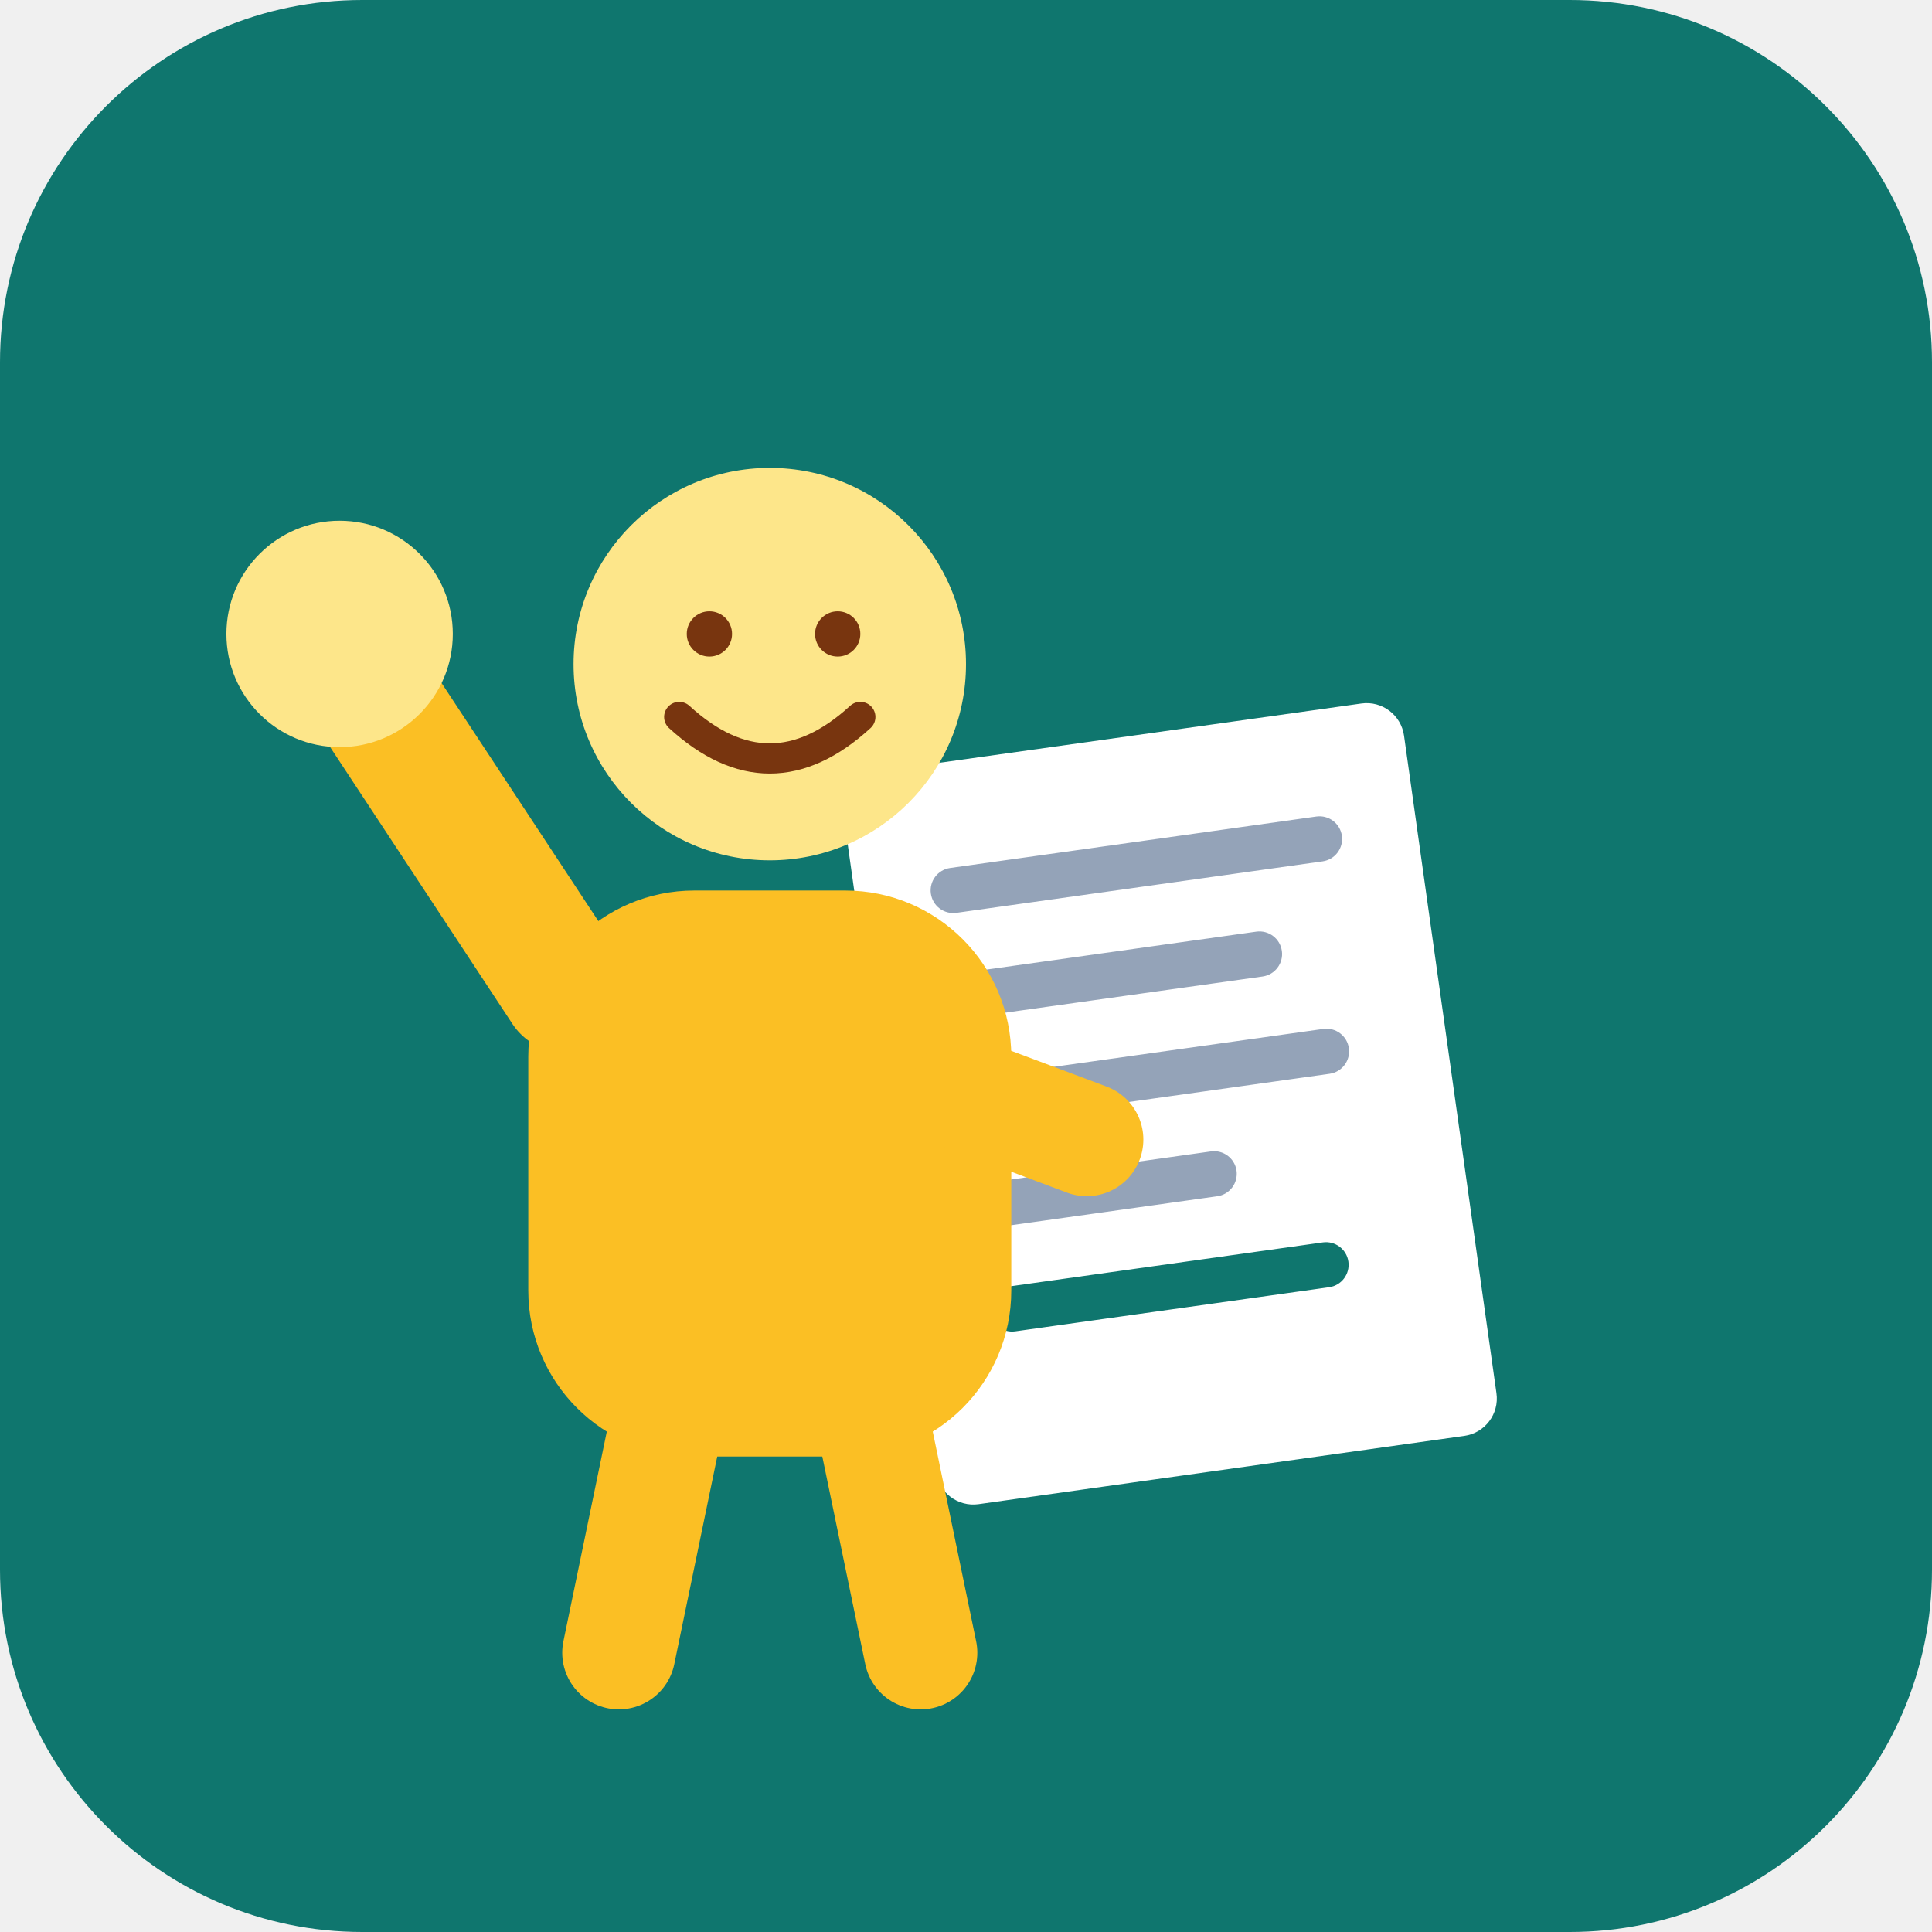
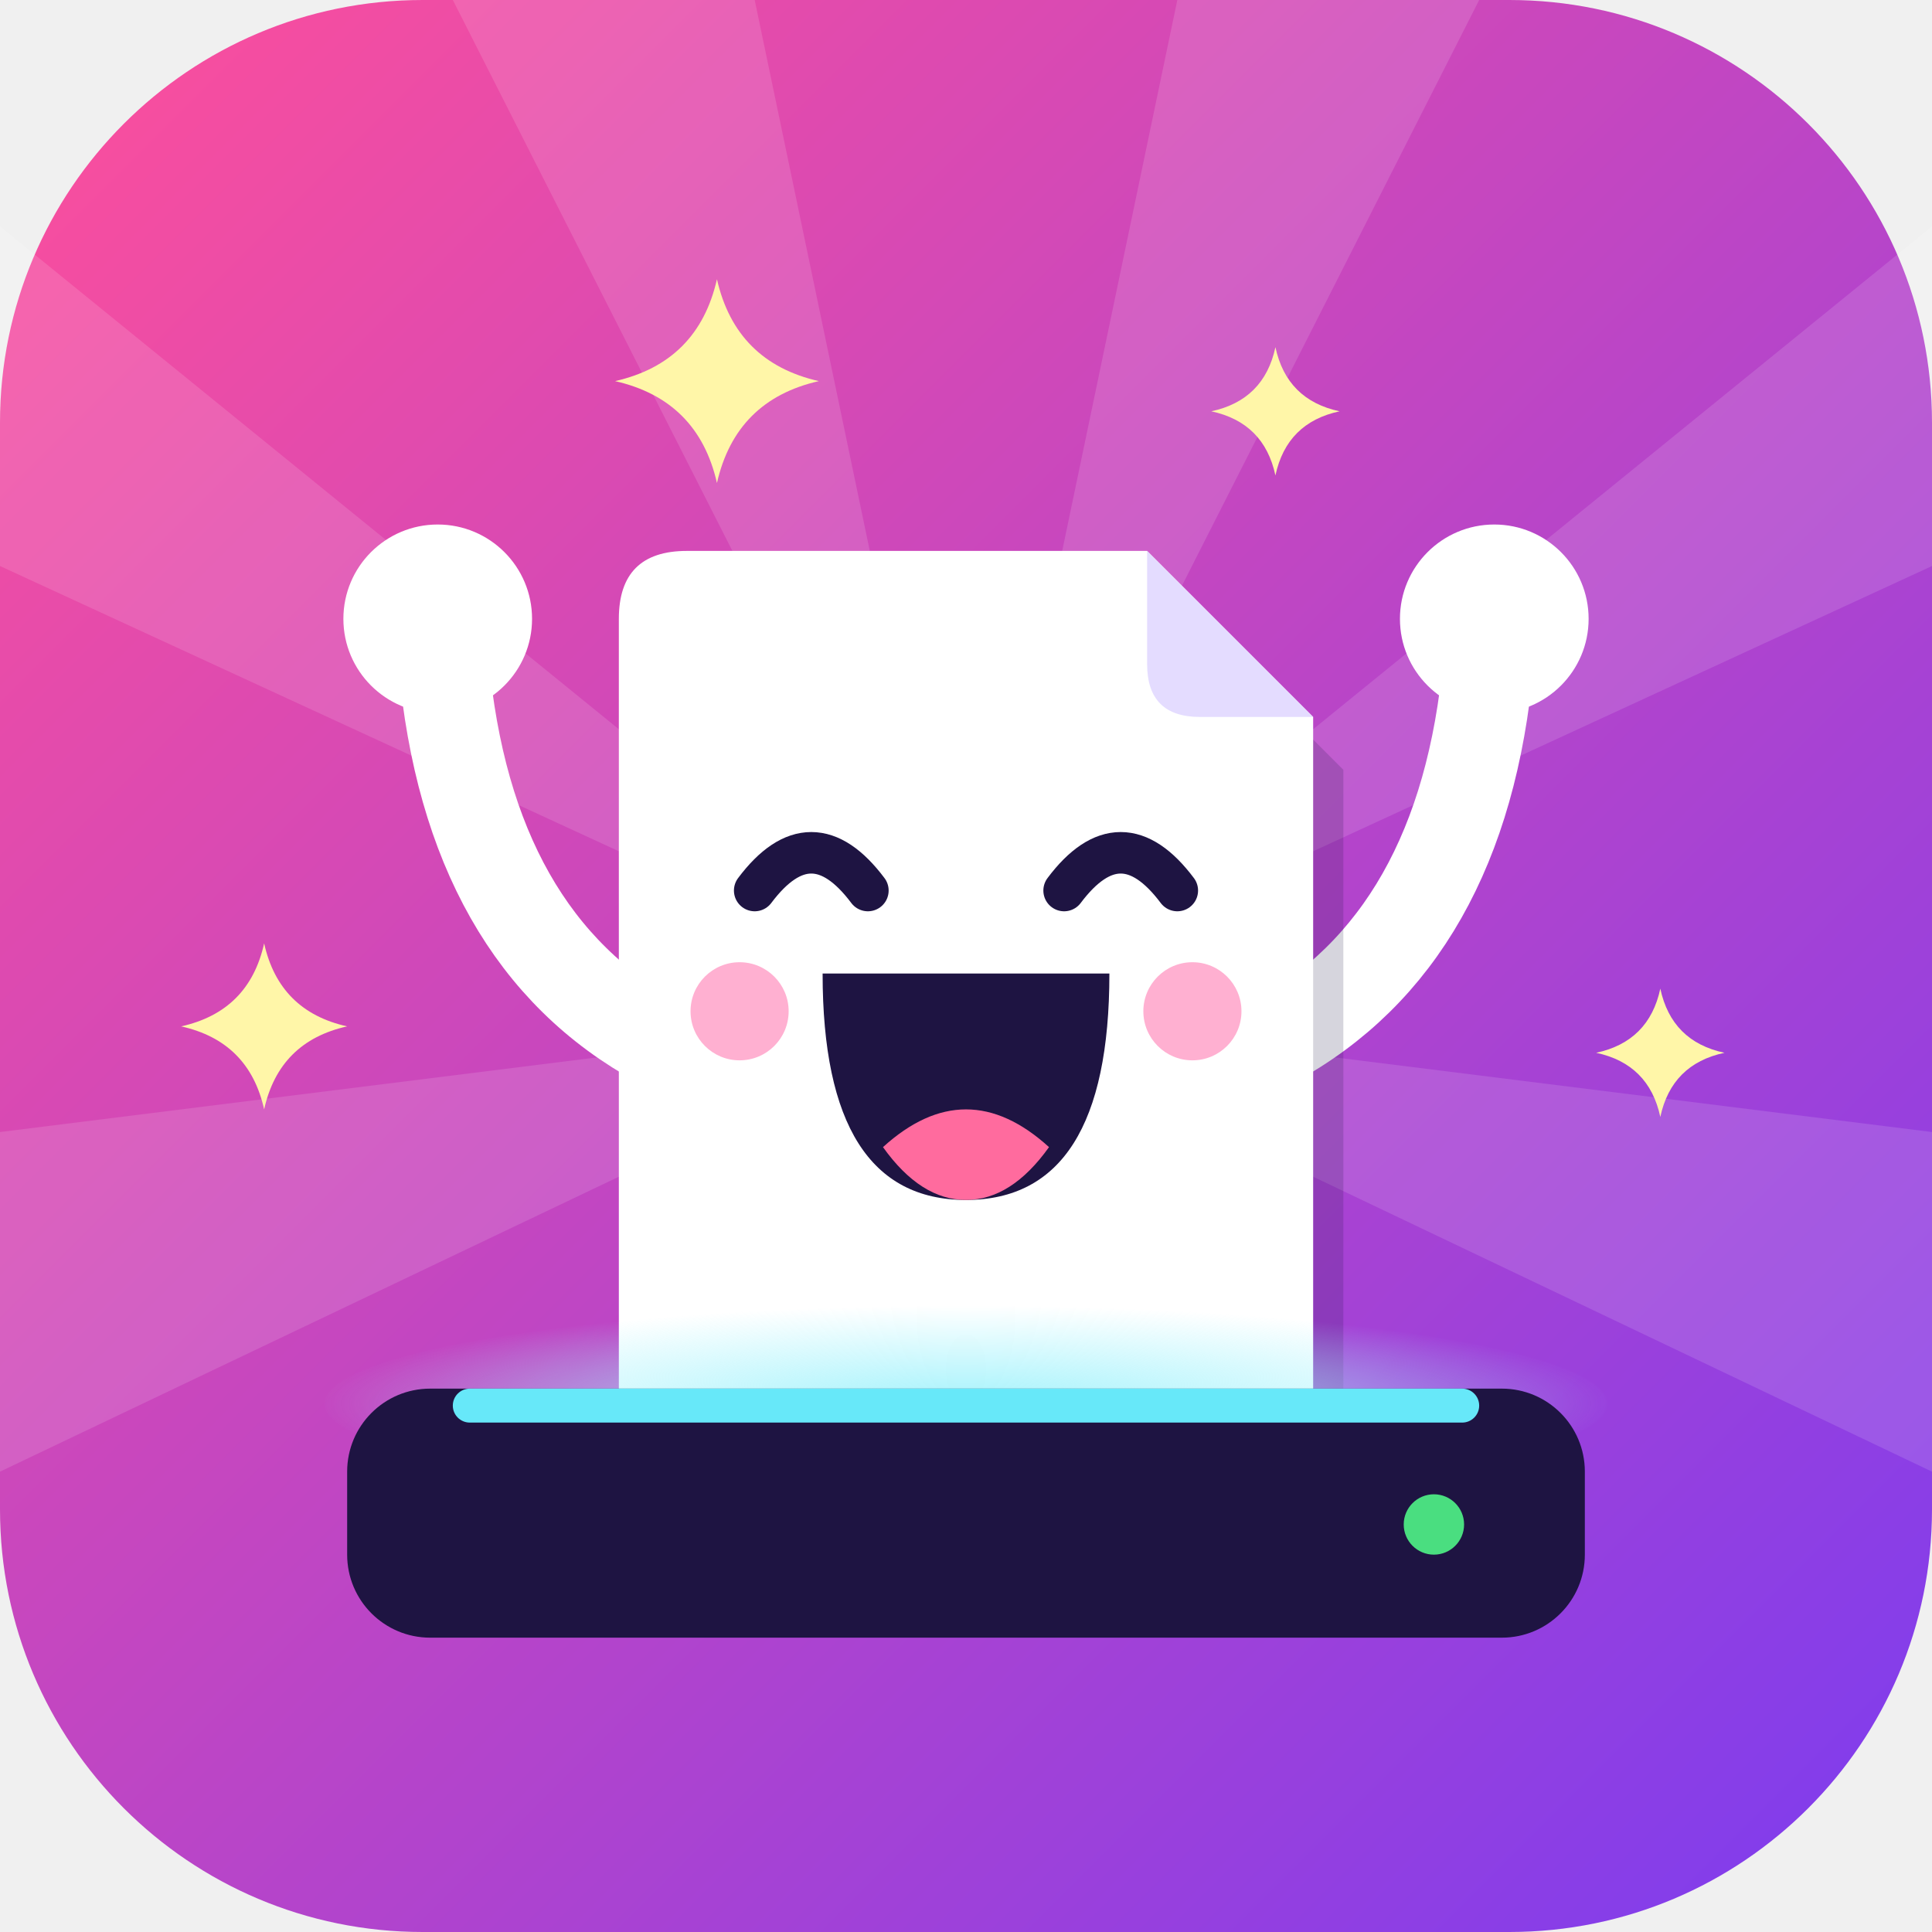
<svg xmlns="http://www.w3.org/2000/svg" viewBox="0 0 512 512" width="512" height="512">
-   <rect width="512" height="512" rx="96" fill="#0f766e" />
-   <g transform="rotate(-8 300 300)">
-     <rect x="236" y="196" width="150" height="196" rx="10" fill="#ffffff" />
-     <rect x="256" y="224" width="110" height="12" rx="6" fill="#94a3b8" />
-     <rect x="256" y="252" width="90" height="12" rx="6" fill="#94a3b8" />
-     <rect x="256" y="280" width="104" height="12" rx="6" fill="#94a3b8" />
-     <rect x="256" y="308" width="70" height="12" rx="6" fill="#94a3b8" />
-     <rect x="256" y="336" width="96" height="12" rx="6" fill="#0f766e" />
+   <defs>
+     <linearGradient id="bg" x1="0" y1="0" x2="1" y2="1">
+       <stop offset="0" stop-color="#ff4f9a" />
+       <stop offset="1" stop-color="#7b3cf0" />
+     </linearGradient>
+     <radialGradient id="beam" cx="0.5" cy="0.5" r="0.5">
+       <stop offset="0" stop-color="#a5f3fc" />
+       <stop offset="1" stop-color="#a5f3fc" stop-opacity="0" />
+     </radialGradient>
+   </defs>
+   <rect width="512" height="512" rx="112" fill="url(#bg)" />
+   <g fill="#ffffff" opacity="0.13">
+     <path d="M256 268 L120 0 H200 Z" />
+     <path d="M256 268 L312 0 H392 Z" />
+     <path d="M256 268 L512 60 V150 Z" />
+     <path d="M256 268 L0 150 V60 Z" />
+     <path d="M256 268 L512 300 V390 Z" />
+     <path d="M256 268 L0 390 V300 Z" />
  </g>
-   <rect x="140" y="236" width="128" height="150" rx="44" fill="#fbbf24" />
-   <circle cx="204" cy="176" r="52" fill="#fde68a" />
-   <path d="M180 190 q24 22 48 0" stroke="#78350f" stroke-width="8" fill="none" stroke-linecap="round" />
-   <circle cx="188" cy="168" r="6" fill="#78350f" />
-   <circle cx="222" cy="168" r="6" fill="#78350f" />
-   <path d="M150 262 L96 180" stroke="#fbbf24" stroke-width="34" stroke-linecap="round" />
-   <circle cx="90" cy="168" r="30" fill="#fde68a" />
-   <path d="M256 290 L288 302" stroke="#fbbf24" stroke-width="30" stroke-linecap="round" />
-   <path d="M176 380 L164 438 M232 380 L244 438" stroke="#fbbf24" stroke-width="30" stroke-linecap="round" />
+   <g stroke="#ffffff" stroke-width="24" stroke-linecap="round" fill="none">
+     <path d="M178 278 Q126 252 118 180" />
+     <path d="M334 278 Q386 252 394 180" />
+   </g>
+   <circle cx="116" cy="164" r="25" fill="#ffffff" />
+   <circle cx="396" cy="164" r="25" fill="#ffffff" />
+   <path d="M172 152 H306 L350 196 V400 H172 Z" fill="#1e1442" opacity="0.18" transform="translate(6 8)" />
+   <path d="M182 146 H304 L348 190 V400 H164 V164 Q164 146 182 146 Z" fill="#ffffff" />
+   <path d="M304 146 V176 Q304 190 318 190 H348 Z" fill="#e4dcff" />
+   <g stroke="#1e1442" stroke-width="11" stroke-linecap="round" fill="none">
+     <path d="M200 236 q15 -20 30 0" />
+     <path d="M282 236 q15 -20 30 0" />
+   </g>
+   <circle cx="196" cy="268" r="13" fill="#ff4f9a" opacity="0.45" />
+   <circle cx="316" cy="268" r="13" fill="#ff4f9a" opacity="0.45" />
+   <path d="M218 258 H294 Q294 318 256 318 Q218 318 218 258 Z" fill="#1e1442" />
+   <path d="M234 304 Q256 284 278 304 Q268 318 256 318 Q244 318 234 304 Z" fill="#ff6b9e" />
+   <ellipse cx="256" cy="372" rx="170" ry="26" fill="url(#beam)" />
+   <rect x="92" y="368" width="328" height="66" rx="22" fill="#1e1442" />
+   <rect x="120" y="368" width="272" height="9" rx="4.5" fill="#67e8f9" />
+   <circle cx="380" cy="404" r="8" fill="#4ade80" />
+   <g fill="#fff6a8">
+     <path d="M190 74 q5 22 27 27 q-22 5 -27 27 q-5 -22 -27 -27 q22 -5 27 -27 Z" />
+     <path d="M338 92 q3 14 17 17 q-14 3 -17 17 q-3 -14 -17 -17 q14 -3 17 -17 Z" />
+     <path d="M440 262 q3 14 17 17 q-14 3 -17 17 q-3 -14 -17 -17 q14 -3 17 -17 Z" />
+     <path d="M70 250 q4 18 22 22 q-18 4 -22 22 q-4 -18 -22 -22 q18 -4 22 -22 Z" />
+   </g>
</svg>
